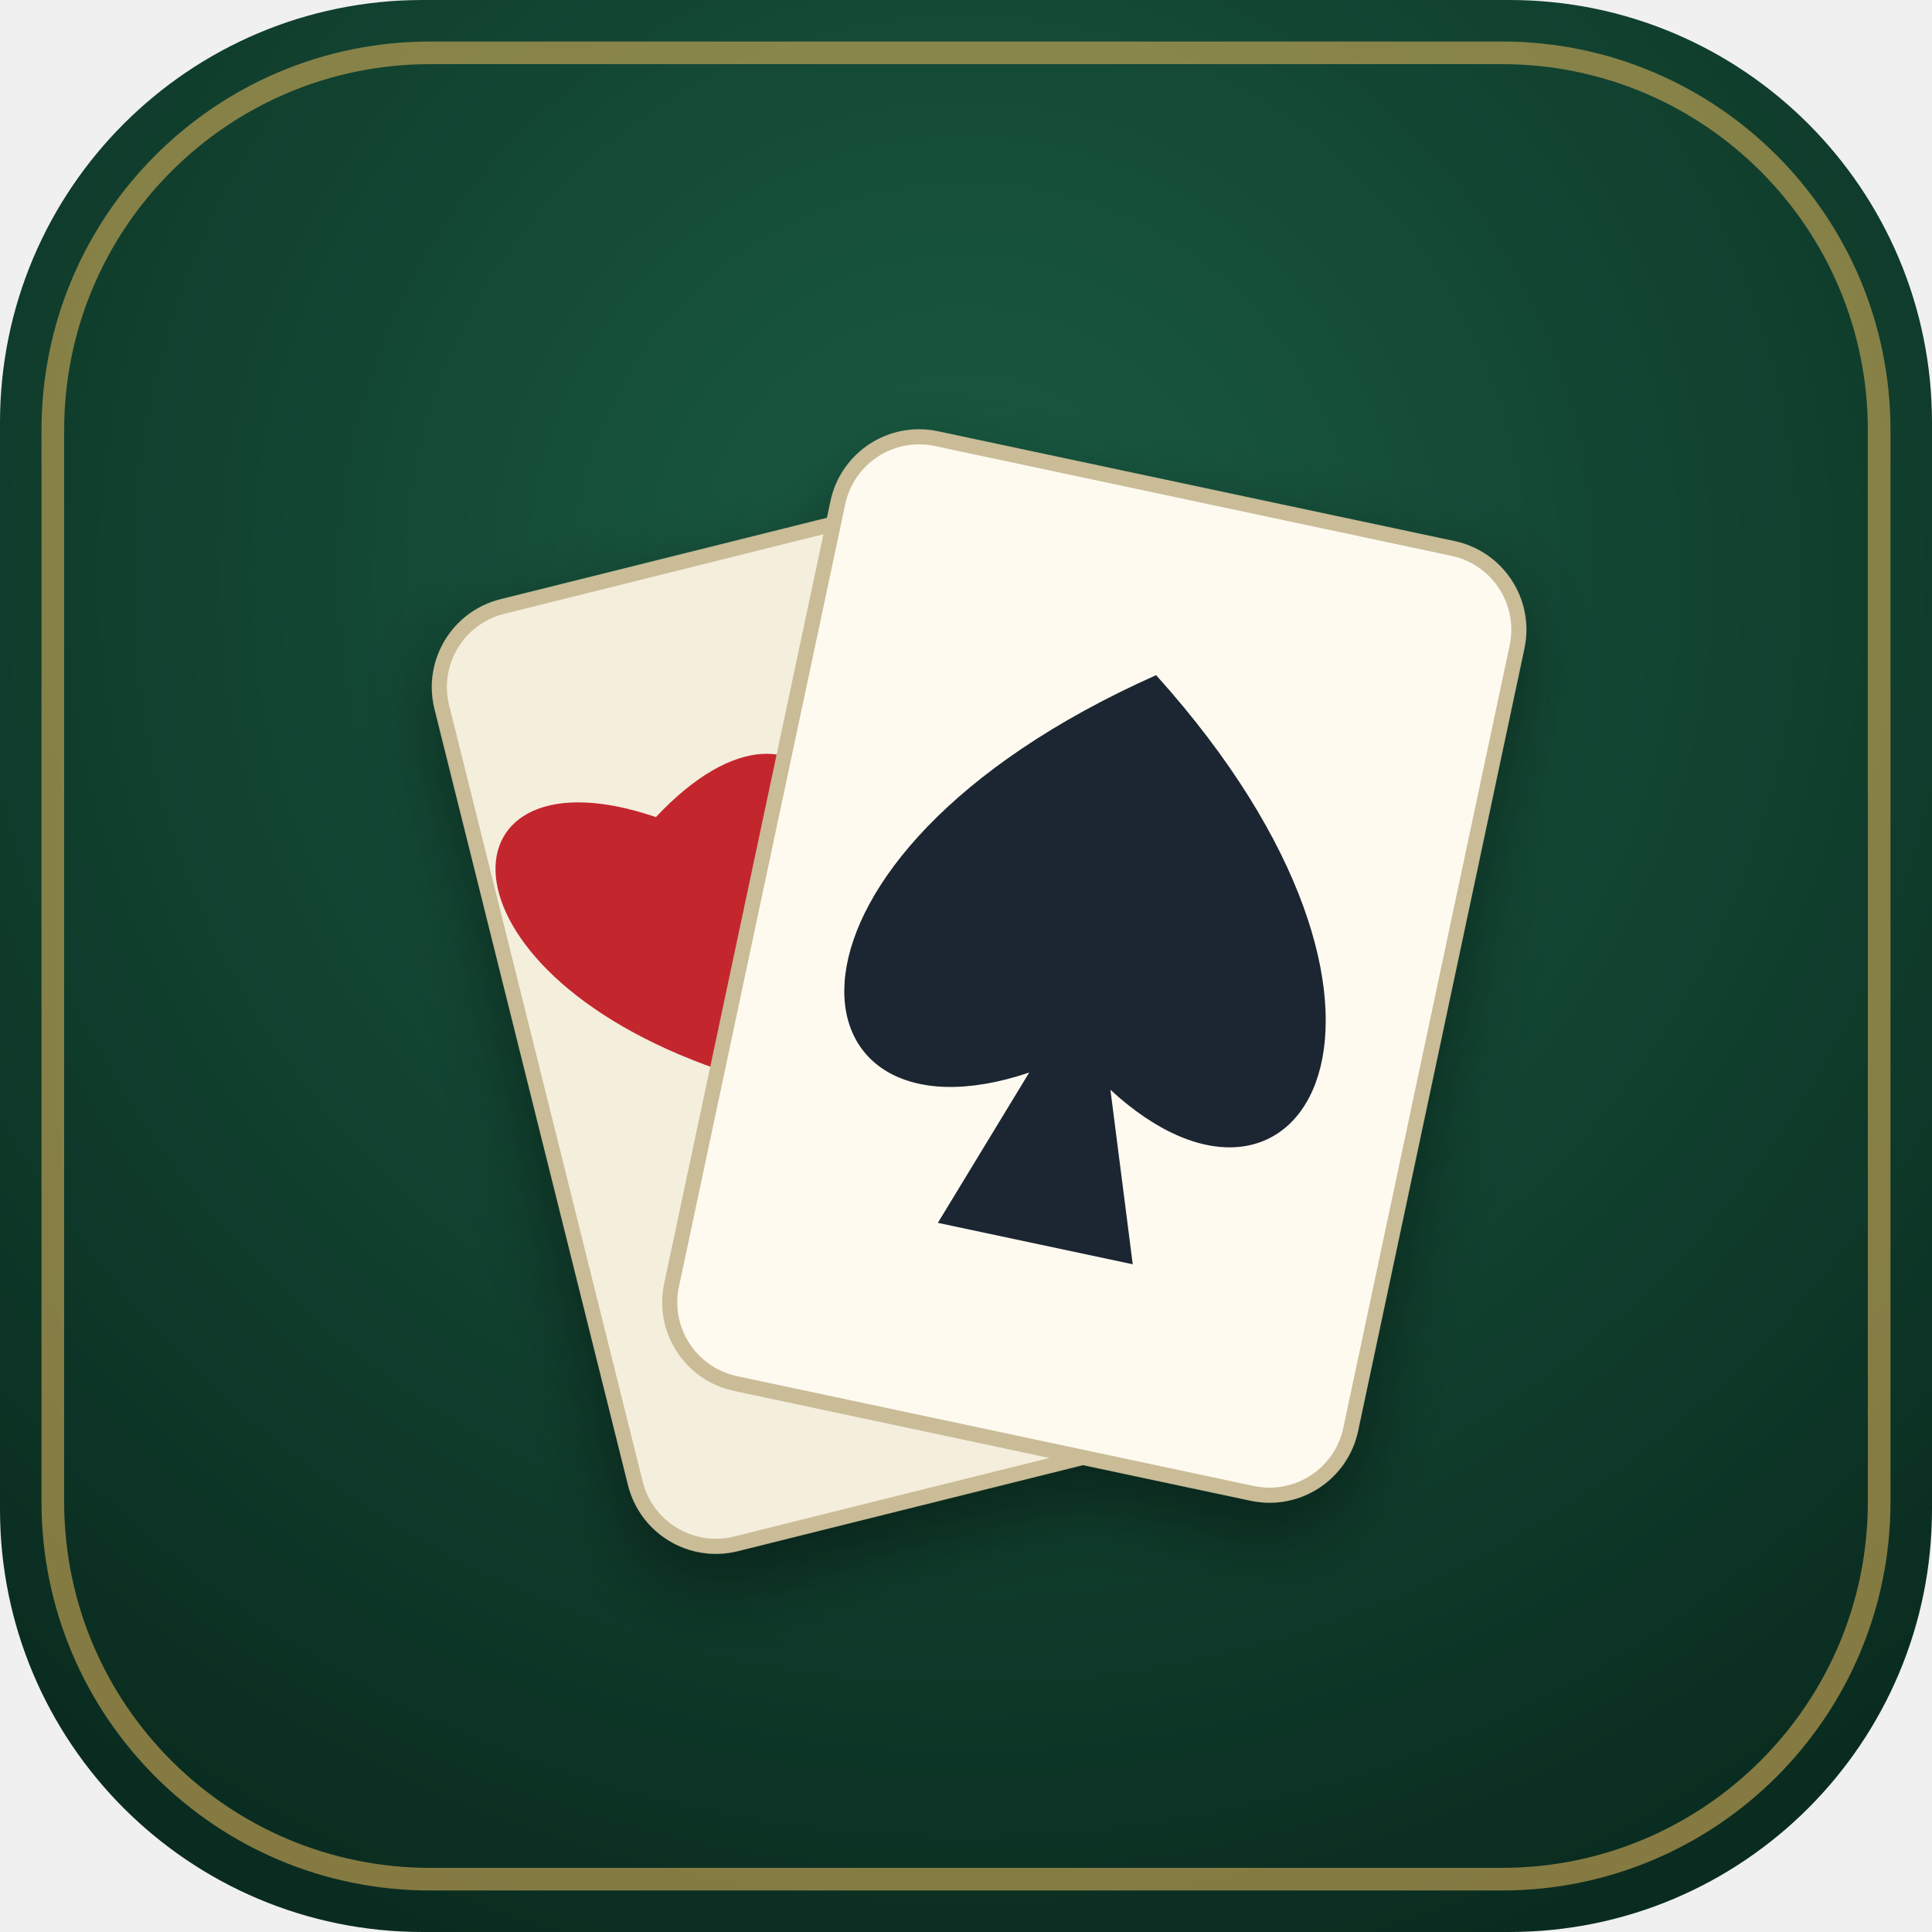
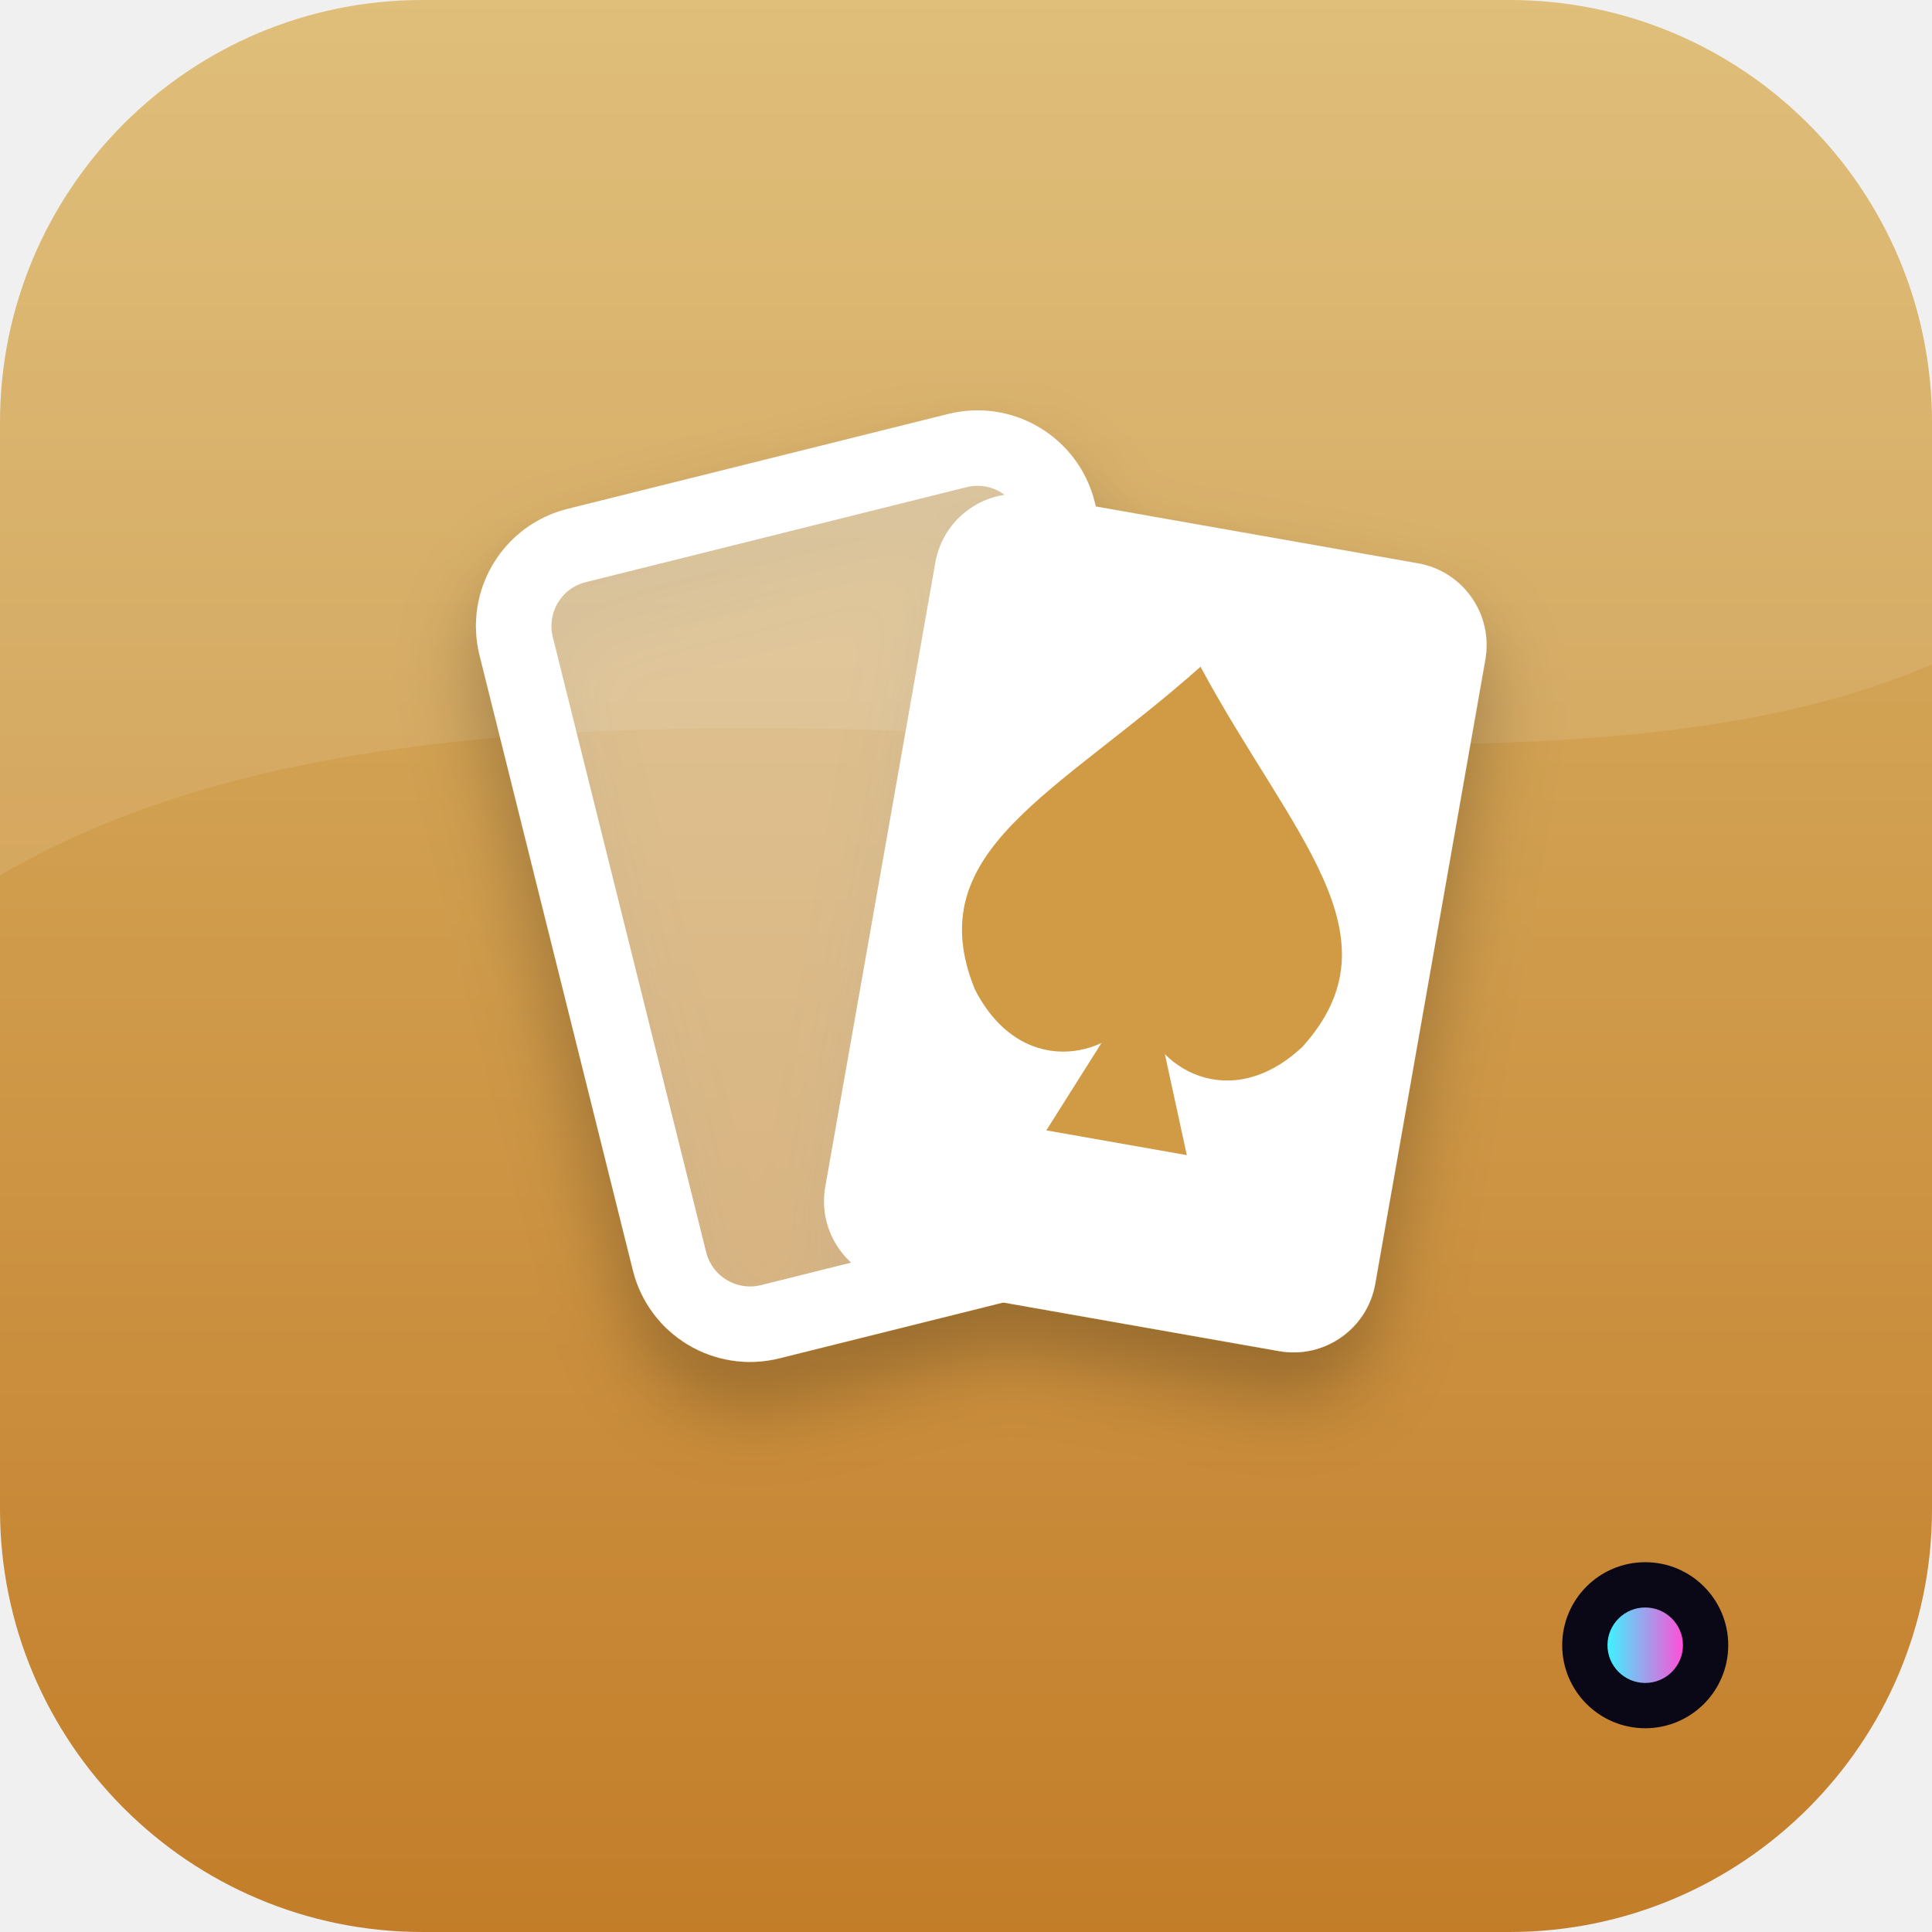
<svg xmlns="http://www.w3.org/2000/svg" viewBox="0 0 512 512">
  <defs>
-     <radialGradient id="g" cx="50%" cy="30%" r="75%">
-       <stop offset="0" stop-color="#1a5c43" />
-       <stop offset="1" stop-color="#0a2c20" />
-     </radialGradient>
+     <clipPath id="c">
+       <rect width="512" height="512" rx="112" />
+     </clipPath>
+     <linearGradient id="bg" x1="0" y1="0" x2="0" y2="1">
+       <stop offset="0" stop-color="#dbb86c" />
+       <stop offset="1" stop-color="#c37d29" />
+     </linearGradient>
+     <linearGradient id="coin" x1="0" x2="1">
+       <stop offset="0" stop-color="#3ef2ff" />
+       <stop offset="1" stop-color="#ff4fd8" />
+     </linearGradient>
+     <filter id="sh" x="-20%" y="-20%" width="140%" height="150%">
+       <feDropShadow dx="0" dy="12" stdDeviation="10" flood-color="#000" flood-opacity=".25" />
+     </filter>
  </defs>
-   <rect width="512" height="512" rx="112" fill="url(#g)" />
-   <rect x="14" y="14" width="484" height="484" rx="100" fill="none" stroke="#d6ae58" stroke-width="6" opacity=".6" />
-   <g filter="drop-shadow(0 8px 10px rgba(0,0,0,.4))">
-     <g transform="translate(232 268) rotate(-14)">
-       <rect x="-92" y="-128" width="184" height="256" rx="22" fill="#f4eedc" stroke="#c9bc97" stroke-width="4" />
-       <path transform="translate(-44 -40) scale(1.5)" fill="#c4262f" d="M0,30 C-46,0 -34,-38 0,-16 C34,-38 46,0 0,30Z" />
-     </g>
-     <g transform="translate(290 256) rotate(12)">
-       <rect x="-92" y="-128" width="184" height="256" rx="22" fill="#fffaf0" stroke="#c9bc97" stroke-width="4" />
-       <path transform="translate(0 -4) scale(2.2)" fill="#1c2532" d="M0,-34 C-44,-2 -32,32 -5,16 L-12,36 L12,36 L5,16 C32,32 44,-2 0,-34Z" />
+   <g clip-path="url(#c)">
+     <rect width="512" height="512" fill="url(#bg)" />
+     <path d="M0 0H512V176C384 232 140 150 0 232Z" fill="#fff" fill-opacity=".10" />
+   </g>
+   <g filter="url(#sh)" stroke-linecap="round" stroke-linejoin="round">
+     <rect x="186" y="126" width="148" height="212" rx="22" transform="rotate(-14 256 360)" fill="#fff" fill-opacity="0.32" stroke="#ffffff" stroke-width="20" />
+     <g transform="translate(24 10) rotate(10 256 360)">
+       <rect x="186" y="126" width="148" height="212" rx="22" fill="#ffffff" />
+       <g fill="#d19b44">
+         <g transform="translate(260 226) scale(1.05)">
+           <path d="M0-60C30-22 62-2 42 30C27 50 6 42 0 28C-6 42-27 50-42 30C-62-2-30-22 0-60Z" />
+           <path d="M0 18L18 62H-18Z" />
+         </g>
+       </g>
    </g>
  </g>
+   <circle cx="436" cy="436" r="22" fill="#0a0716" />
+   <circle cx="436" cy="436" r="10" fill="url(#coin)" />
</svg>
